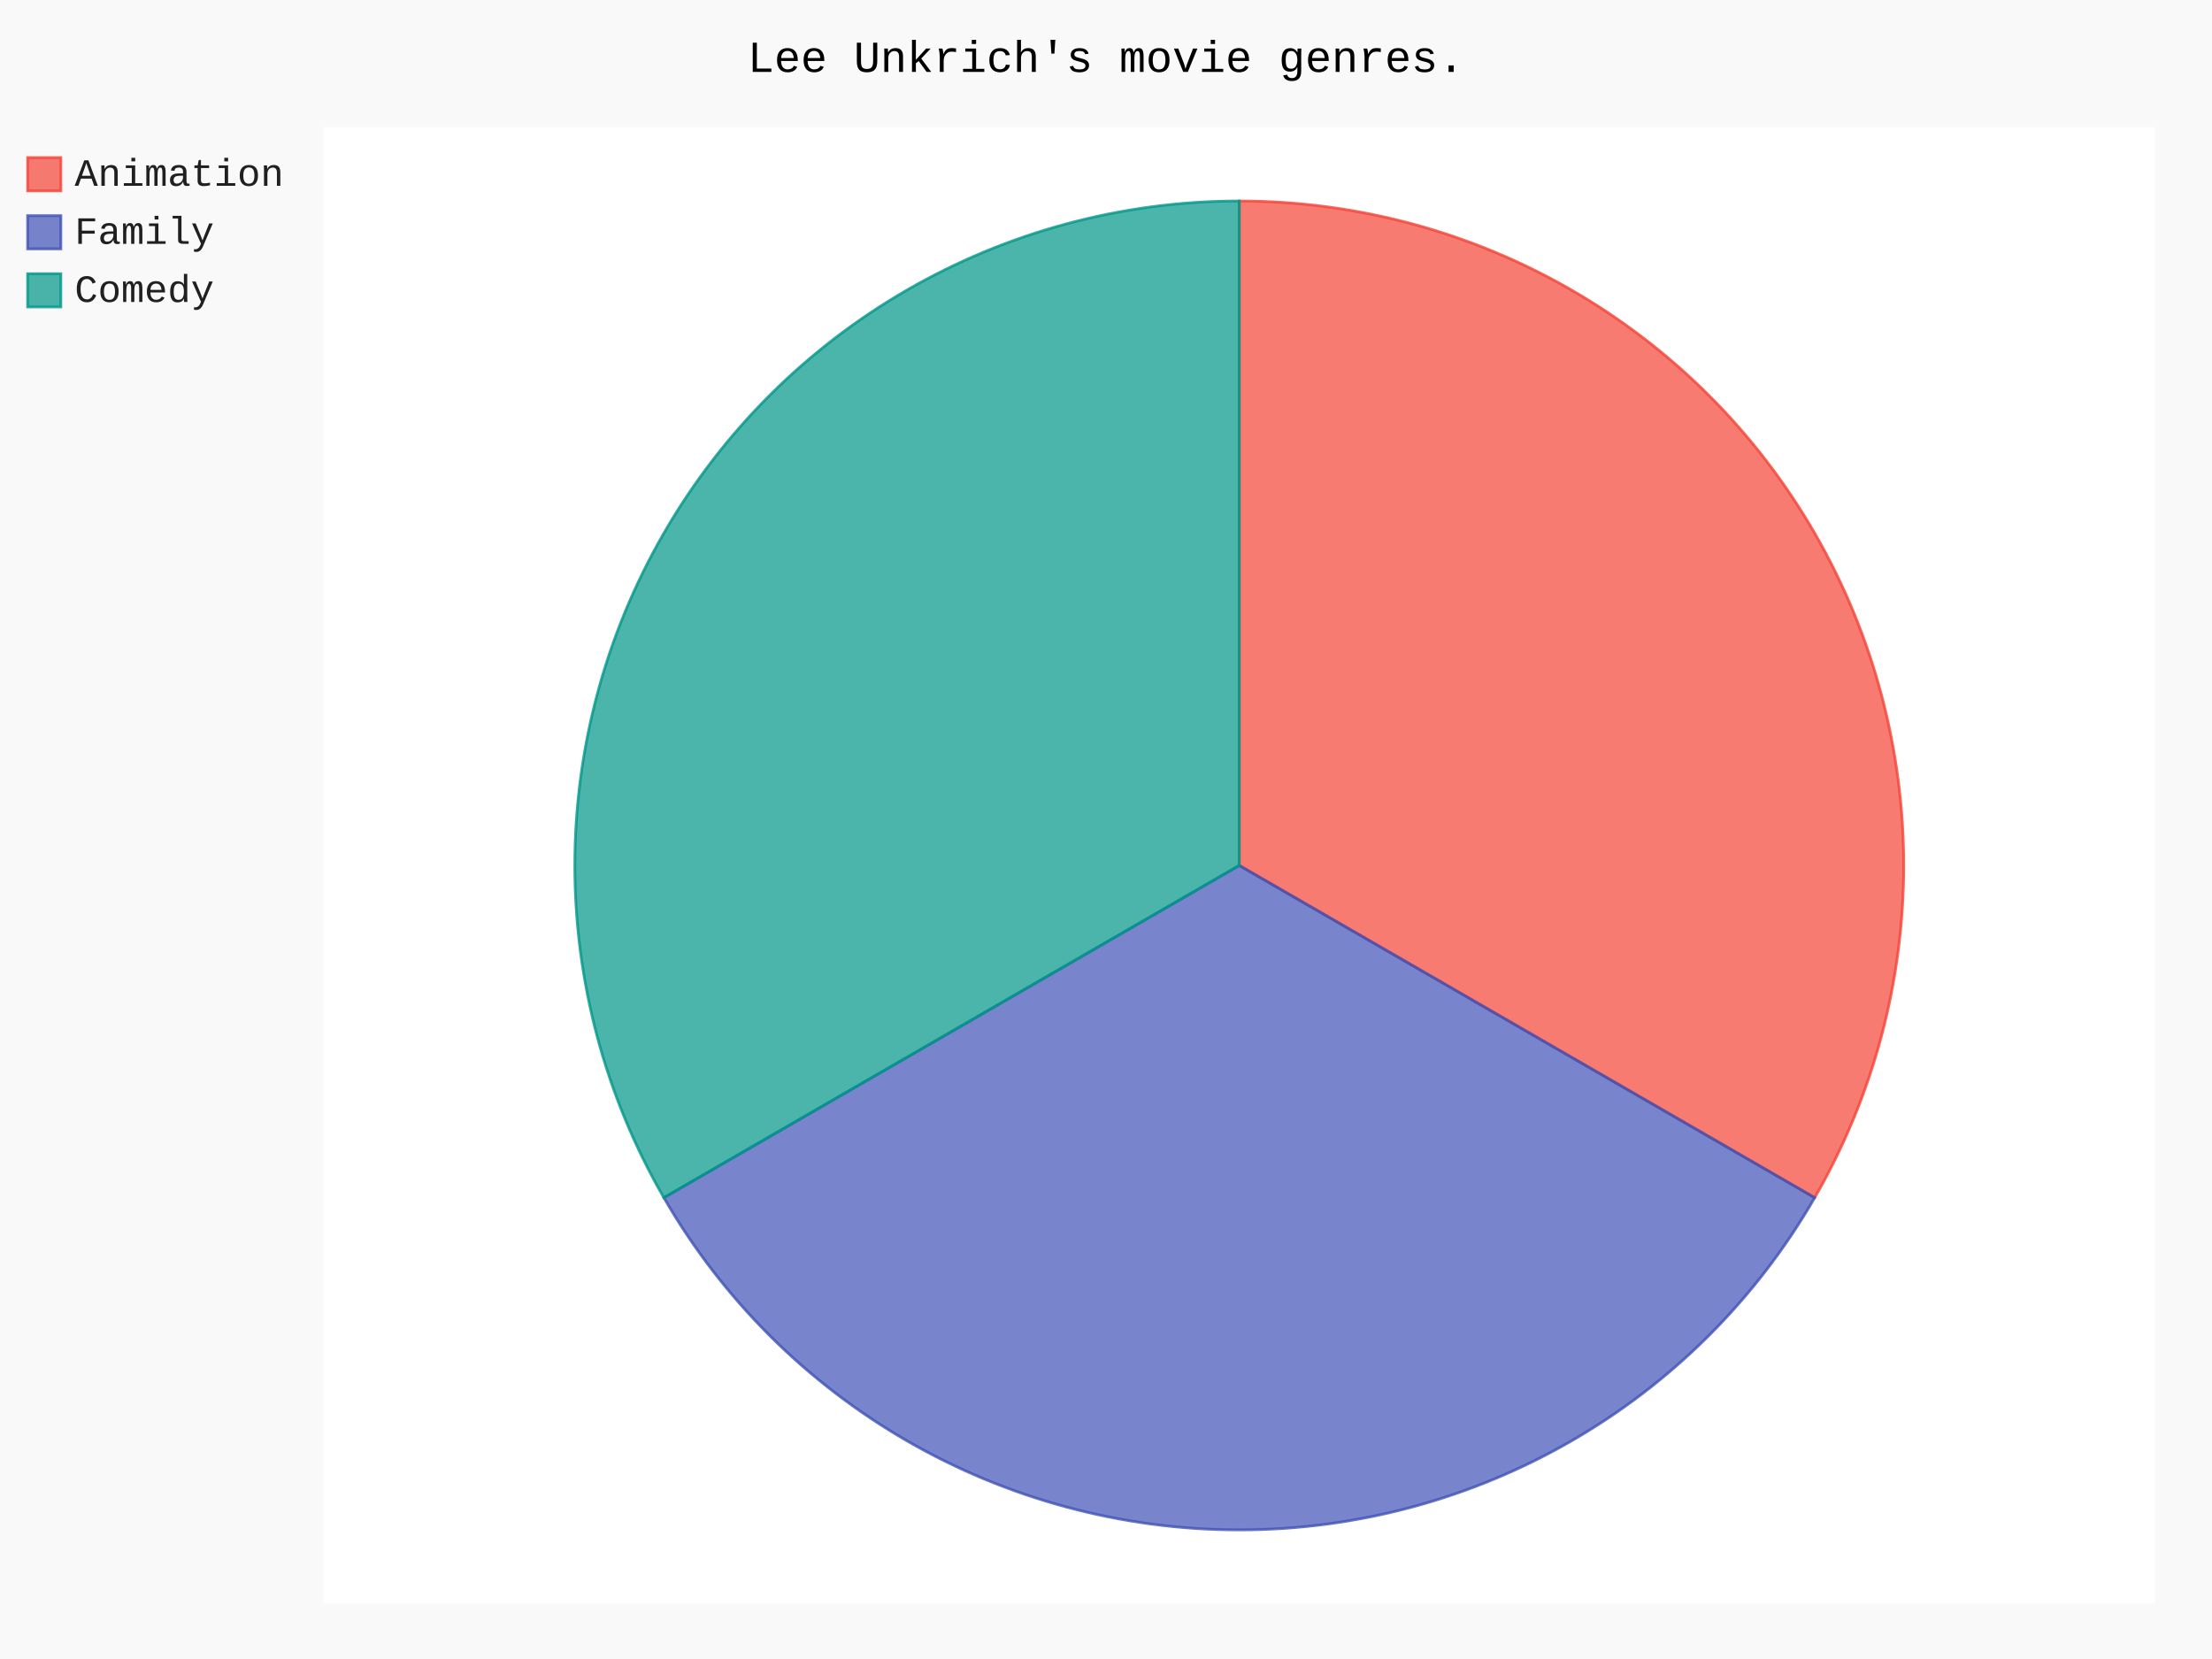
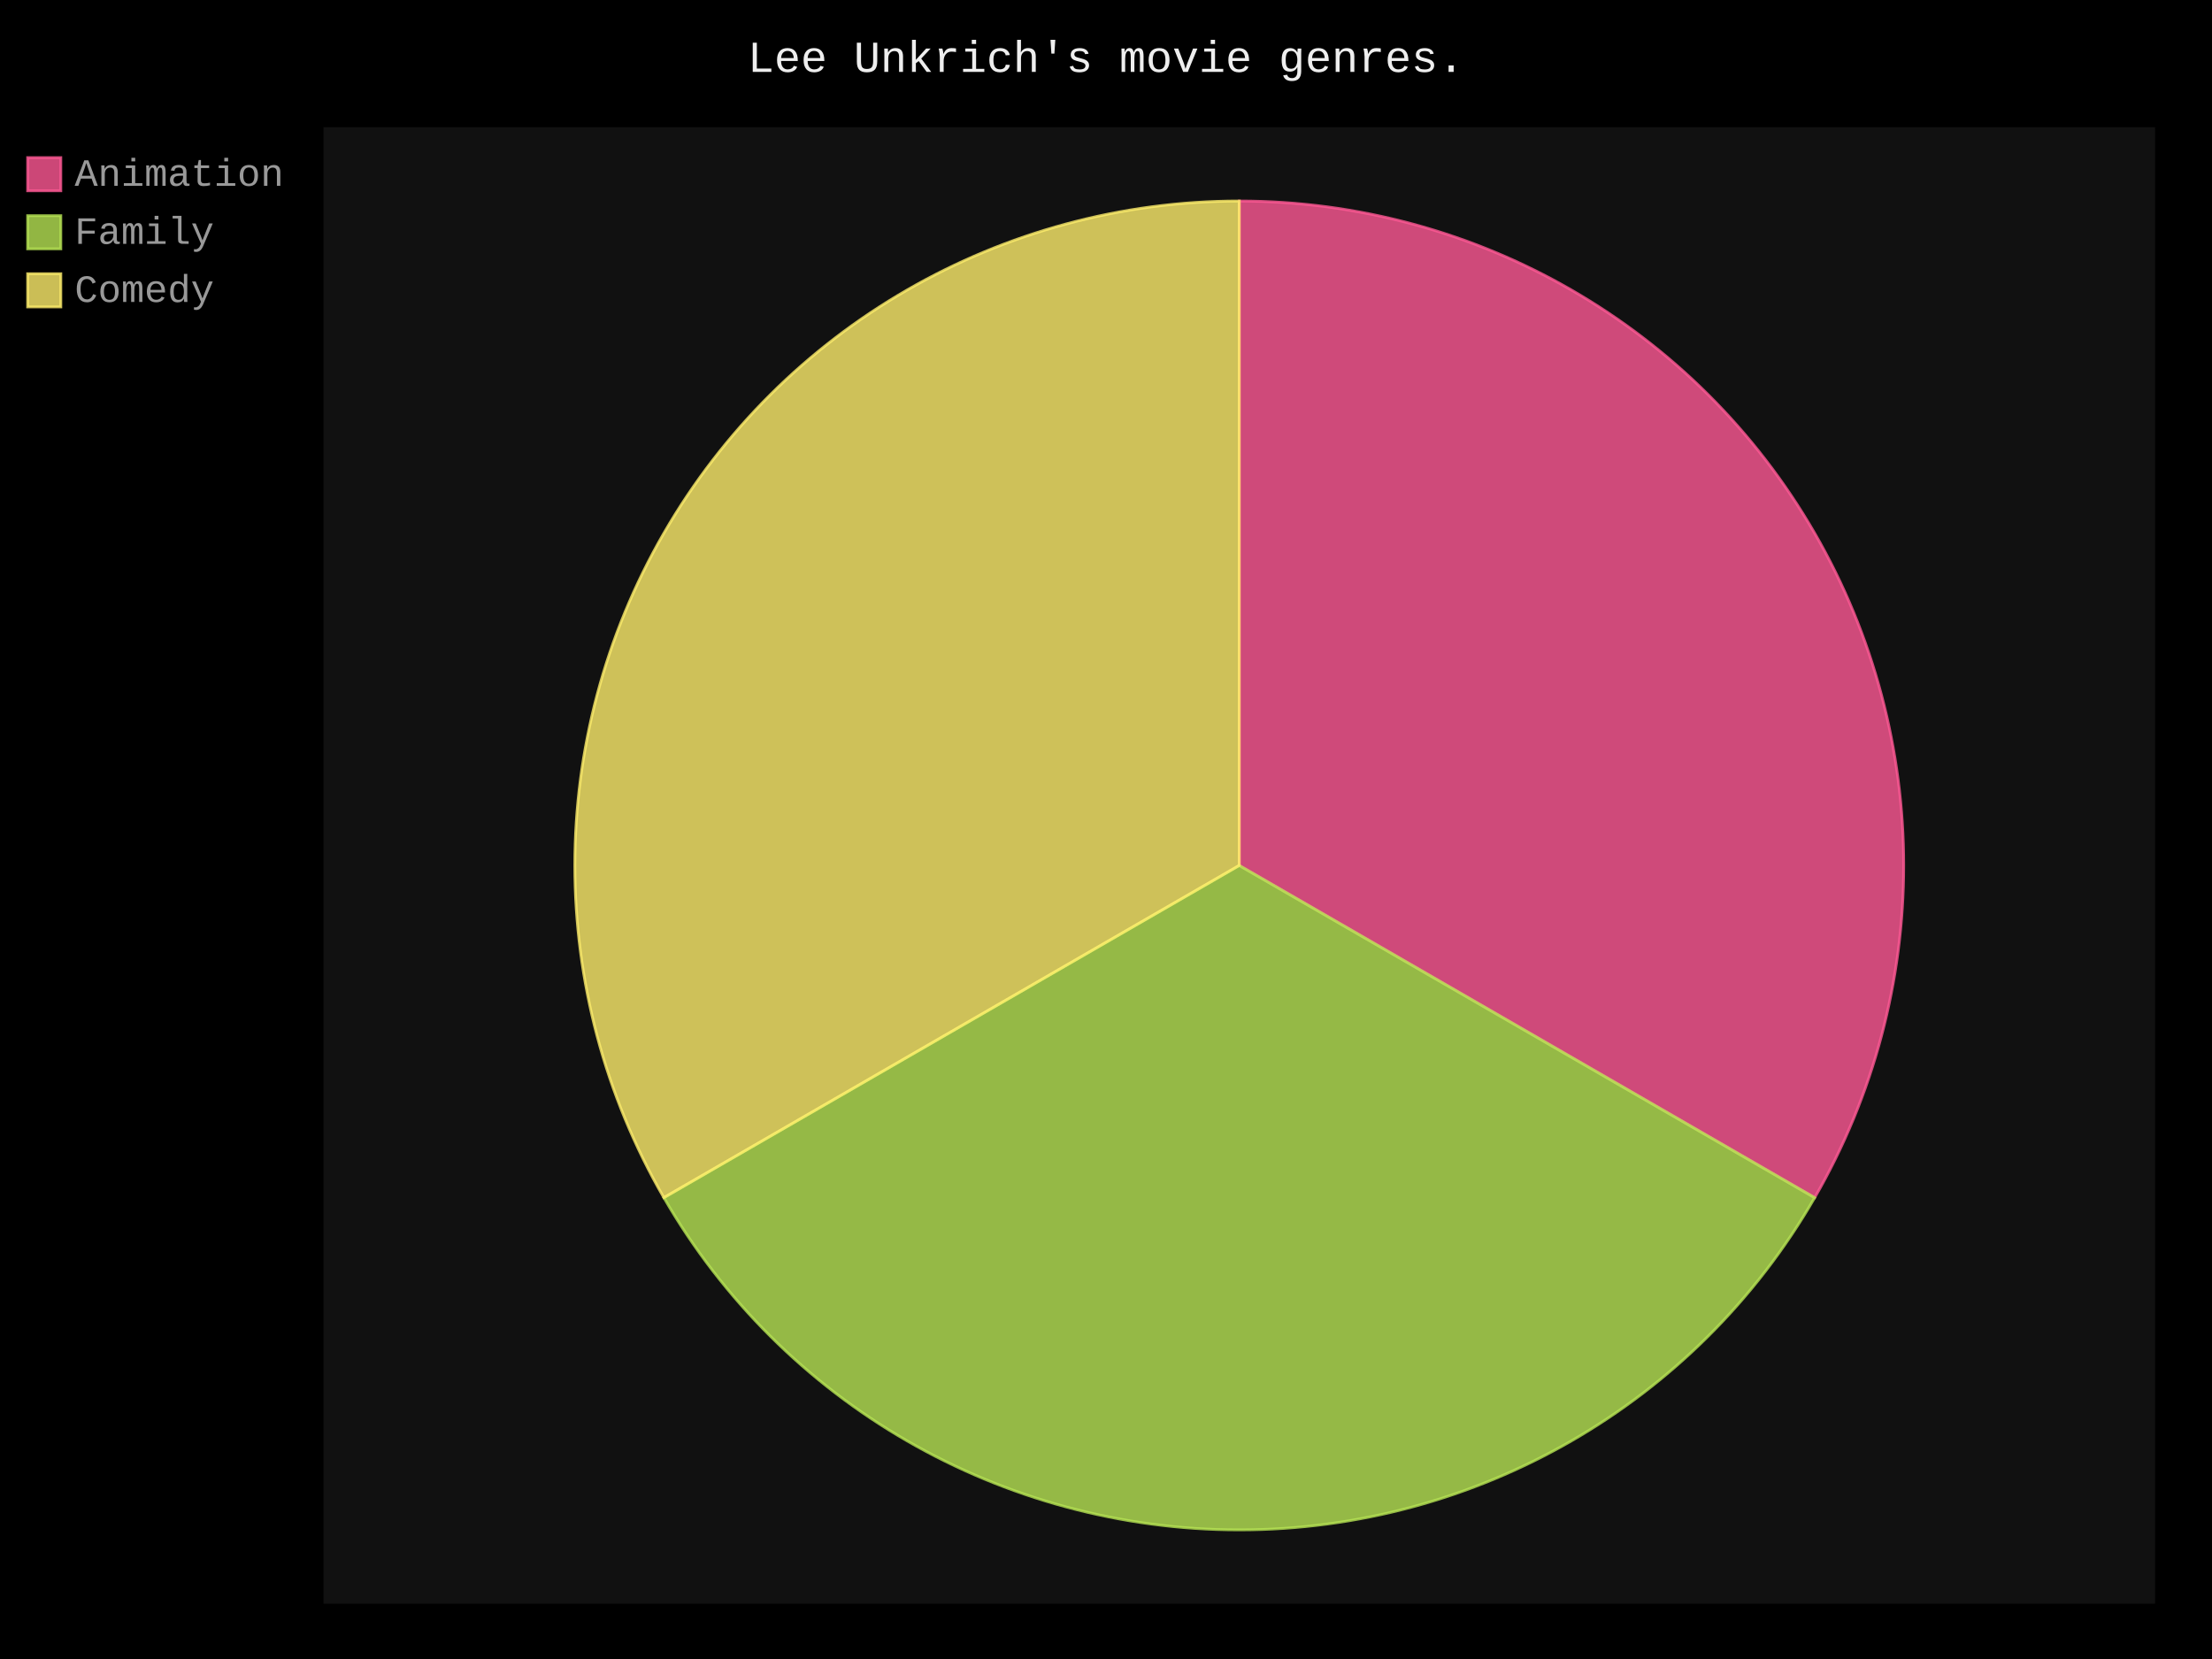
- <svg xmlns="http://www.w3.org/2000/svg" id="chart-b0d7a94e-2c49-49cf-a049-65f3429a2e6e" class="pygal-chart" viewBox="0 0 800 600">
+ <svg xmlns="http://www.w3.org/2000/svg" id="chart-0672c1b2-b5f0-4ec0-af10-4283313c314b" class="pygal-chart" viewBox="0 0 800 600">
  <defs>
-     <style type="text/css">#chart-b0d7a94e-2c49-49cf-a049-65f3429a2e6e{-webkit-user-select:none;-webkit-font-smoothing:antialiased;font-family:Consolas,"Liberation Mono",Menlo,Courier,monospace}#chart-b0d7a94e-2c49-49cf-a049-65f3429a2e6e .title{font-family:Consolas,"Liberation Mono",Menlo,Courier,monospace;font-size:16px}#chart-b0d7a94e-2c49-49cf-a049-65f3429a2e6e .legends .legend text{font-family:Consolas,"Liberation Mono",Menlo,Courier,monospace;font-size:14px}#chart-b0d7a94e-2c49-49cf-a049-65f3429a2e6e .axis text{font-family:Consolas,"Liberation Mono",Menlo,Courier,monospace;font-size:10px}#chart-b0d7a94e-2c49-49cf-a049-65f3429a2e6e .axis text.major{font-family:Consolas,"Liberation Mono",Menlo,Courier,monospace;font-size:10px}#chart-b0d7a94e-2c49-49cf-a049-65f3429a2e6e .text-overlay text.value{font-family:Consolas,"Liberation Mono",Menlo,Courier,monospace;font-size:16px}#chart-b0d7a94e-2c49-49cf-a049-65f3429a2e6e .text-overlay text.label{font-family:Consolas,"Liberation Mono",Menlo,Courier,monospace;font-size:10px}#chart-b0d7a94e-2c49-49cf-a049-65f3429a2e6e .tooltip{font-family:Consolas,"Liberation Mono",Menlo,Courier,monospace;font-size:14px}#chart-b0d7a94e-2c49-49cf-a049-65f3429a2e6e text.no_data{font-family:Consolas,"Liberation Mono",Menlo,Courier,monospace;font-size:64px}
- #chart-b0d7a94e-2c49-49cf-a049-65f3429a2e6e{background-color:rgba(249,249,249,1)}#chart-b0d7a94e-2c49-49cf-a049-65f3429a2e6e path,#chart-b0d7a94e-2c49-49cf-a049-65f3429a2e6e line,#chart-b0d7a94e-2c49-49cf-a049-65f3429a2e6e rect,#chart-b0d7a94e-2c49-49cf-a049-65f3429a2e6e circle{-webkit-transition:150ms;-moz-transition:150ms;transition:150ms}#chart-b0d7a94e-2c49-49cf-a049-65f3429a2e6e .graph &gt; .background{fill:rgba(249,249,249,1)}#chart-b0d7a94e-2c49-49cf-a049-65f3429a2e6e .plot &gt; .background{fill:rgba(255,255,255,1)}#chart-b0d7a94e-2c49-49cf-a049-65f3429a2e6e .graph{fill:rgba(0,0,0,.87)}#chart-b0d7a94e-2c49-49cf-a049-65f3429a2e6e text.no_data{fill:rgba(0,0,0,1)}#chart-b0d7a94e-2c49-49cf-a049-65f3429a2e6e .title{fill:rgba(0,0,0,1)}#chart-b0d7a94e-2c49-49cf-a049-65f3429a2e6e .legends .legend text{fill:rgba(0,0,0,.87)}#chart-b0d7a94e-2c49-49cf-a049-65f3429a2e6e .legends .legend:hover text{fill:rgba(0,0,0,1)}#chart-b0d7a94e-2c49-49cf-a049-65f3429a2e6e .axis .line{stroke:rgba(0,0,0,1)}#chart-b0d7a94e-2c49-49cf-a049-65f3429a2e6e .axis .guide.line{stroke:rgba(0,0,0,.54)}#chart-b0d7a94e-2c49-49cf-a049-65f3429a2e6e .axis .major.line{stroke:rgba(0,0,0,.87)}#chart-b0d7a94e-2c49-49cf-a049-65f3429a2e6e .axis text.major{fill:rgba(0,0,0,1)}#chart-b0d7a94e-2c49-49cf-a049-65f3429a2e6e .axis.y .guides:hover .guide.line,#chart-b0d7a94e-2c49-49cf-a049-65f3429a2e6e .line-graph .axis.x .guides:hover .guide.line,#chart-b0d7a94e-2c49-49cf-a049-65f3429a2e6e .stackedline-graph .axis.x .guides:hover .guide.line,#chart-b0d7a94e-2c49-49cf-a049-65f3429a2e6e .xy-graph .axis.x .guides:hover .guide.line{stroke:rgba(0,0,0,1)}#chart-b0d7a94e-2c49-49cf-a049-65f3429a2e6e .axis .guides:hover text{fill:rgba(0,0,0,1)}#chart-b0d7a94e-2c49-49cf-a049-65f3429a2e6e .reactive{fill-opacity:.7;stroke-opacity:.8}#chart-b0d7a94e-2c49-49cf-a049-65f3429a2e6e .ci{stroke:rgba(0,0,0,.87)}#chart-b0d7a94e-2c49-49cf-a049-65f3429a2e6e .reactive.active,#chart-b0d7a94e-2c49-49cf-a049-65f3429a2e6e .active .reactive{fill-opacity:.8;stroke-opacity:.9;stroke-width:4}#chart-b0d7a94e-2c49-49cf-a049-65f3429a2e6e .ci .reactive.active{stroke-width:1.5}#chart-b0d7a94e-2c49-49cf-a049-65f3429a2e6e .series text{fill:rgba(0,0,0,1)}#chart-b0d7a94e-2c49-49cf-a049-65f3429a2e6e .tooltip rect{fill:rgba(255,255,255,1);stroke:rgba(0,0,0,1);-webkit-transition:opacity 150ms;-moz-transition:opacity 150ms;transition:opacity 150ms}#chart-b0d7a94e-2c49-49cf-a049-65f3429a2e6e .tooltip .label{fill:rgba(0,0,0,.87)}#chart-b0d7a94e-2c49-49cf-a049-65f3429a2e6e .tooltip .label{fill:rgba(0,0,0,.87)}#chart-b0d7a94e-2c49-49cf-a049-65f3429a2e6e .tooltip .legend{font-size:.8em;fill:rgba(0,0,0,.54)}#chart-b0d7a94e-2c49-49cf-a049-65f3429a2e6e .tooltip .x_label{font-size:.6em;fill:rgba(0,0,0,1)}#chart-b0d7a94e-2c49-49cf-a049-65f3429a2e6e .tooltip .xlink{font-size:.5em;text-decoration:underline}#chart-b0d7a94e-2c49-49cf-a049-65f3429a2e6e .tooltip .value{font-size:1.5em}#chart-b0d7a94e-2c49-49cf-a049-65f3429a2e6e .bound{font-size:.5em}#chart-b0d7a94e-2c49-49cf-a049-65f3429a2e6e .max-value{font-size:.75em;fill:rgba(0,0,0,.54)}#chart-b0d7a94e-2c49-49cf-a049-65f3429a2e6e .map-element{fill:rgba(255,255,255,1);stroke:rgba(0,0,0,.54) !important}#chart-b0d7a94e-2c49-49cf-a049-65f3429a2e6e .map-element .reactive{fill-opacity:inherit;stroke-opacity:inherit}#chart-b0d7a94e-2c49-49cf-a049-65f3429a2e6e .color-0,#chart-b0d7a94e-2c49-49cf-a049-65f3429a2e6e .color-0 a:visited{stroke:#F44336;fill:#F44336}#chart-b0d7a94e-2c49-49cf-a049-65f3429a2e6e .color-1,#chart-b0d7a94e-2c49-49cf-a049-65f3429a2e6e .color-1 a:visited{stroke:#3F51B5;fill:#3F51B5}#chart-b0d7a94e-2c49-49cf-a049-65f3429a2e6e .color-2,#chart-b0d7a94e-2c49-49cf-a049-65f3429a2e6e .color-2 a:visited{stroke:#009688;fill:#009688}#chart-b0d7a94e-2c49-49cf-a049-65f3429a2e6e .text-overlay .color-0 text{fill:black}#chart-b0d7a94e-2c49-49cf-a049-65f3429a2e6e .text-overlay .color-1 text{fill:black}#chart-b0d7a94e-2c49-49cf-a049-65f3429a2e6e .text-overlay .color-2 text{fill:black}
- #chart-b0d7a94e-2c49-49cf-a049-65f3429a2e6e text.no_data{text-anchor:middle}#chart-b0d7a94e-2c49-49cf-a049-65f3429a2e6e .guide.line{fill:none}#chart-b0d7a94e-2c49-49cf-a049-65f3429a2e6e .centered{text-anchor:middle}#chart-b0d7a94e-2c49-49cf-a049-65f3429a2e6e .title{text-anchor:middle}#chart-b0d7a94e-2c49-49cf-a049-65f3429a2e6e .legends .legend text{fill-opacity:1}#chart-b0d7a94e-2c49-49cf-a049-65f3429a2e6e .axis.x text{text-anchor:middle}#chart-b0d7a94e-2c49-49cf-a049-65f3429a2e6e .axis.x:not(.web) text[transform]{text-anchor:start}#chart-b0d7a94e-2c49-49cf-a049-65f3429a2e6e .axis.x:not(.web) text[transform].backwards{text-anchor:end}#chart-b0d7a94e-2c49-49cf-a049-65f3429a2e6e .axis.y text{text-anchor:end}#chart-b0d7a94e-2c49-49cf-a049-65f3429a2e6e .axis.y text[transform].backwards{text-anchor:start}#chart-b0d7a94e-2c49-49cf-a049-65f3429a2e6e .axis.y2 text{text-anchor:start}#chart-b0d7a94e-2c49-49cf-a049-65f3429a2e6e .axis.y2 text[transform].backwards{text-anchor:end}#chart-b0d7a94e-2c49-49cf-a049-65f3429a2e6e .axis .guide.line{stroke-dasharray:4,4}#chart-b0d7a94e-2c49-49cf-a049-65f3429a2e6e .axis .major.guide.line{stroke-dasharray:6,6}#chart-b0d7a94e-2c49-49cf-a049-65f3429a2e6e .horizontal .axis.y .guide.line,#chart-b0d7a94e-2c49-49cf-a049-65f3429a2e6e .horizontal .axis.y2 .guide.line,#chart-b0d7a94e-2c49-49cf-a049-65f3429a2e6e .vertical .axis.x .guide.line{opacity:0}#chart-b0d7a94e-2c49-49cf-a049-65f3429a2e6e .horizontal .axis.always_show .guide.line,#chart-b0d7a94e-2c49-49cf-a049-65f3429a2e6e .vertical .axis.always_show .guide.line{opacity:1 !important}#chart-b0d7a94e-2c49-49cf-a049-65f3429a2e6e .axis.y .guides:hover .guide.line,#chart-b0d7a94e-2c49-49cf-a049-65f3429a2e6e .axis.y2 .guides:hover .guide.line,#chart-b0d7a94e-2c49-49cf-a049-65f3429a2e6e .axis.x .guides:hover .guide.line{opacity:1}#chart-b0d7a94e-2c49-49cf-a049-65f3429a2e6e .axis .guides:hover text{opacity:1}#chart-b0d7a94e-2c49-49cf-a049-65f3429a2e6e .nofill{fill:none}#chart-b0d7a94e-2c49-49cf-a049-65f3429a2e6e .subtle-fill{fill-opacity:.2}#chart-b0d7a94e-2c49-49cf-a049-65f3429a2e6e .dot{stroke-width:1px;fill-opacity:1}#chart-b0d7a94e-2c49-49cf-a049-65f3429a2e6e .dot.active{stroke-width:5px}#chart-b0d7a94e-2c49-49cf-a049-65f3429a2e6e .dot.negative{fill:transparent}#chart-b0d7a94e-2c49-49cf-a049-65f3429a2e6e text,#chart-b0d7a94e-2c49-49cf-a049-65f3429a2e6e tspan{stroke:none !important}#chart-b0d7a94e-2c49-49cf-a049-65f3429a2e6e .series text.active{opacity:1}#chart-b0d7a94e-2c49-49cf-a049-65f3429a2e6e .tooltip rect{fill-opacity:.95;stroke-width:.5}#chart-b0d7a94e-2c49-49cf-a049-65f3429a2e6e .tooltip text{fill-opacity:1}#chart-b0d7a94e-2c49-49cf-a049-65f3429a2e6e .showable{visibility:hidden}#chart-b0d7a94e-2c49-49cf-a049-65f3429a2e6e .showable.shown{visibility:visible}#chart-b0d7a94e-2c49-49cf-a049-65f3429a2e6e .gauge-background{fill:rgba(229,229,229,1);stroke:none}#chart-b0d7a94e-2c49-49cf-a049-65f3429a2e6e .bg-lines{stroke:rgba(249,249,249,1);stroke-width:2px}</style>
+     <style type="text/css">#chart-0672c1b2-b5f0-4ec0-af10-4283313c314b{-webkit-user-select:none;-webkit-font-smoothing:antialiased;font-family:Consolas,"Liberation Mono",Menlo,Courier,monospace}#chart-0672c1b2-b5f0-4ec0-af10-4283313c314b .title{font-family:Consolas,"Liberation Mono",Menlo,Courier,monospace;font-size:16px}#chart-0672c1b2-b5f0-4ec0-af10-4283313c314b .legends .legend text{font-family:Consolas,"Liberation Mono",Menlo,Courier,monospace;font-size:14px}#chart-0672c1b2-b5f0-4ec0-af10-4283313c314b .axis text{font-family:Consolas,"Liberation Mono",Menlo,Courier,monospace;font-size:10px}#chart-0672c1b2-b5f0-4ec0-af10-4283313c314b .axis text.major{font-family:Consolas,"Liberation Mono",Menlo,Courier,monospace;font-size:10px}#chart-0672c1b2-b5f0-4ec0-af10-4283313c314b .text-overlay text.value{font-family:Consolas,"Liberation Mono",Menlo,Courier,monospace;font-size:16px}#chart-0672c1b2-b5f0-4ec0-af10-4283313c314b .text-overlay text.label{font-family:Consolas,"Liberation Mono",Menlo,Courier,monospace;font-size:10px}#chart-0672c1b2-b5f0-4ec0-af10-4283313c314b .tooltip{font-family:Consolas,"Liberation Mono",Menlo,Courier,monospace;font-size:14px}#chart-0672c1b2-b5f0-4ec0-af10-4283313c314b text.no_data{font-family:Consolas,"Liberation Mono",Menlo,Courier,monospace;font-size:64px}
+ #chart-0672c1b2-b5f0-4ec0-af10-4283313c314b{background-color:black}#chart-0672c1b2-b5f0-4ec0-af10-4283313c314b path,#chart-0672c1b2-b5f0-4ec0-af10-4283313c314b line,#chart-0672c1b2-b5f0-4ec0-af10-4283313c314b rect,#chart-0672c1b2-b5f0-4ec0-af10-4283313c314b circle{-webkit-transition:250ms;-moz-transition:250ms;transition:250ms}#chart-0672c1b2-b5f0-4ec0-af10-4283313c314b .graph &gt; .background{fill:black}#chart-0672c1b2-b5f0-4ec0-af10-4283313c314b .plot &gt; .background{fill:#111}#chart-0672c1b2-b5f0-4ec0-af10-4283313c314b .graph{fill:#999}#chart-0672c1b2-b5f0-4ec0-af10-4283313c314b text.no_data{fill:#eee}#chart-0672c1b2-b5f0-4ec0-af10-4283313c314b .title{fill:#eee}#chart-0672c1b2-b5f0-4ec0-af10-4283313c314b .legends .legend text{fill:#999}#chart-0672c1b2-b5f0-4ec0-af10-4283313c314b .legends .legend:hover text{fill:#eee}#chart-0672c1b2-b5f0-4ec0-af10-4283313c314b .axis .line{stroke:#eee}#chart-0672c1b2-b5f0-4ec0-af10-4283313c314b .axis .guide.line{stroke:#555}#chart-0672c1b2-b5f0-4ec0-af10-4283313c314b .axis .major.line{stroke:#999}#chart-0672c1b2-b5f0-4ec0-af10-4283313c314b .axis text.major{fill:#eee}#chart-0672c1b2-b5f0-4ec0-af10-4283313c314b .axis.y .guides:hover .guide.line,#chart-0672c1b2-b5f0-4ec0-af10-4283313c314b .line-graph .axis.x .guides:hover .guide.line,#chart-0672c1b2-b5f0-4ec0-af10-4283313c314b .stackedline-graph .axis.x .guides:hover .guide.line,#chart-0672c1b2-b5f0-4ec0-af10-4283313c314b .xy-graph .axis.x .guides:hover .guide.line{stroke:#eee}#chart-0672c1b2-b5f0-4ec0-af10-4283313c314b .axis .guides:hover text{fill:#eee}#chart-0672c1b2-b5f0-4ec0-af10-4283313c314b .reactive{fill-opacity:.8;stroke-opacity:.8}#chart-0672c1b2-b5f0-4ec0-af10-4283313c314b .ci{stroke:#999}#chart-0672c1b2-b5f0-4ec0-af10-4283313c314b .reactive.active,#chart-0672c1b2-b5f0-4ec0-af10-4283313c314b .active .reactive{fill-opacity:.4;stroke-opacity:.9;stroke-width:4}#chart-0672c1b2-b5f0-4ec0-af10-4283313c314b .ci .reactive.active{stroke-width:1.5}#chart-0672c1b2-b5f0-4ec0-af10-4283313c314b .series text{fill:#eee}#chart-0672c1b2-b5f0-4ec0-af10-4283313c314b .tooltip rect{fill:#111;stroke:#eee;-webkit-transition:opacity 250ms;-moz-transition:opacity 250ms;transition:opacity 250ms}#chart-0672c1b2-b5f0-4ec0-af10-4283313c314b .tooltip .label{fill:#999}#chart-0672c1b2-b5f0-4ec0-af10-4283313c314b .tooltip .label{fill:#999}#chart-0672c1b2-b5f0-4ec0-af10-4283313c314b .tooltip .legend{font-size:.8em;fill:#555}#chart-0672c1b2-b5f0-4ec0-af10-4283313c314b .tooltip .x_label{font-size:.6em;fill:#eee}#chart-0672c1b2-b5f0-4ec0-af10-4283313c314b .tooltip .xlink{font-size:.5em;text-decoration:underline}#chart-0672c1b2-b5f0-4ec0-af10-4283313c314b .tooltip .value{font-size:1.5em}#chart-0672c1b2-b5f0-4ec0-af10-4283313c314b .bound{font-size:.5em}#chart-0672c1b2-b5f0-4ec0-af10-4283313c314b .max-value{font-size:.75em;fill:#555}#chart-0672c1b2-b5f0-4ec0-af10-4283313c314b .map-element{fill:#111;stroke:#555 !important}#chart-0672c1b2-b5f0-4ec0-af10-4283313c314b .map-element .reactive{fill-opacity:inherit;stroke-opacity:inherit}#chart-0672c1b2-b5f0-4ec0-af10-4283313c314b .color-0,#chart-0672c1b2-b5f0-4ec0-af10-4283313c314b .color-0 a:visited{stroke:#ff5995;fill:#ff5995}#chart-0672c1b2-b5f0-4ec0-af10-4283313c314b .color-1,#chart-0672c1b2-b5f0-4ec0-af10-4283313c314b .color-1 a:visited{stroke:#b6e354;fill:#b6e354}#chart-0672c1b2-b5f0-4ec0-af10-4283313c314b .color-2,#chart-0672c1b2-b5f0-4ec0-af10-4283313c314b .color-2 a:visited{stroke:#feed6c;fill:#feed6c}#chart-0672c1b2-b5f0-4ec0-af10-4283313c314b .text-overlay .color-0 text{fill:black}#chart-0672c1b2-b5f0-4ec0-af10-4283313c314b .text-overlay .color-1 text{fill:black}#chart-0672c1b2-b5f0-4ec0-af10-4283313c314b .text-overlay .color-2 text{fill:black}
+ #chart-0672c1b2-b5f0-4ec0-af10-4283313c314b text.no_data{text-anchor:middle}#chart-0672c1b2-b5f0-4ec0-af10-4283313c314b .guide.line{fill:none}#chart-0672c1b2-b5f0-4ec0-af10-4283313c314b .centered{text-anchor:middle}#chart-0672c1b2-b5f0-4ec0-af10-4283313c314b .title{text-anchor:middle}#chart-0672c1b2-b5f0-4ec0-af10-4283313c314b .legends .legend text{fill-opacity:1}#chart-0672c1b2-b5f0-4ec0-af10-4283313c314b .axis.x text{text-anchor:middle}#chart-0672c1b2-b5f0-4ec0-af10-4283313c314b .axis.x:not(.web) text[transform]{text-anchor:start}#chart-0672c1b2-b5f0-4ec0-af10-4283313c314b .axis.x:not(.web) text[transform].backwards{text-anchor:end}#chart-0672c1b2-b5f0-4ec0-af10-4283313c314b .axis.y text{text-anchor:end}#chart-0672c1b2-b5f0-4ec0-af10-4283313c314b .axis.y text[transform].backwards{text-anchor:start}#chart-0672c1b2-b5f0-4ec0-af10-4283313c314b .axis.y2 text{text-anchor:start}#chart-0672c1b2-b5f0-4ec0-af10-4283313c314b .axis.y2 text[transform].backwards{text-anchor:end}#chart-0672c1b2-b5f0-4ec0-af10-4283313c314b .axis .guide.line{stroke-dasharray:4,4}#chart-0672c1b2-b5f0-4ec0-af10-4283313c314b .axis .major.guide.line{stroke-dasharray:6,6}#chart-0672c1b2-b5f0-4ec0-af10-4283313c314b .horizontal .axis.y .guide.line,#chart-0672c1b2-b5f0-4ec0-af10-4283313c314b .horizontal .axis.y2 .guide.line,#chart-0672c1b2-b5f0-4ec0-af10-4283313c314b .vertical .axis.x .guide.line{opacity:0}#chart-0672c1b2-b5f0-4ec0-af10-4283313c314b .horizontal .axis.always_show .guide.line,#chart-0672c1b2-b5f0-4ec0-af10-4283313c314b .vertical .axis.always_show .guide.line{opacity:1 !important}#chart-0672c1b2-b5f0-4ec0-af10-4283313c314b .axis.y .guides:hover .guide.line,#chart-0672c1b2-b5f0-4ec0-af10-4283313c314b .axis.y2 .guides:hover .guide.line,#chart-0672c1b2-b5f0-4ec0-af10-4283313c314b .axis.x .guides:hover .guide.line{opacity:1}#chart-0672c1b2-b5f0-4ec0-af10-4283313c314b .axis .guides:hover text{opacity:1}#chart-0672c1b2-b5f0-4ec0-af10-4283313c314b .nofill{fill:none}#chart-0672c1b2-b5f0-4ec0-af10-4283313c314b .subtle-fill{fill-opacity:.2}#chart-0672c1b2-b5f0-4ec0-af10-4283313c314b .dot{stroke-width:1px;fill-opacity:1}#chart-0672c1b2-b5f0-4ec0-af10-4283313c314b .dot.active{stroke-width:5px}#chart-0672c1b2-b5f0-4ec0-af10-4283313c314b .dot.negative{fill:transparent}#chart-0672c1b2-b5f0-4ec0-af10-4283313c314b text,#chart-0672c1b2-b5f0-4ec0-af10-4283313c314b tspan{stroke:none !important}#chart-0672c1b2-b5f0-4ec0-af10-4283313c314b .series text.active{opacity:1}#chart-0672c1b2-b5f0-4ec0-af10-4283313c314b .tooltip rect{fill-opacity:.95;stroke-width:.5}#chart-0672c1b2-b5f0-4ec0-af10-4283313c314b .tooltip text{fill-opacity:1}#chart-0672c1b2-b5f0-4ec0-af10-4283313c314b .showable{visibility:hidden}#chart-0672c1b2-b5f0-4ec0-af10-4283313c314b .showable.shown{visibility:visible}#chart-0672c1b2-b5f0-4ec0-af10-4283313c314b .gauge-background{fill:rgba(229,229,229,1);stroke:none}#chart-0672c1b2-b5f0-4ec0-af10-4283313c314b .bg-lines{stroke:black;stroke-width:2px}</style>
  </defs>
  <g class="graph pie-graph vertical">
    <rect class="background" height="600" width="800" x="0" y="0" />
    <g class="plot" transform="translate(117, 46)">
      <rect class="background" height="534" width="662.4" x="0" y="0" />
      <g class="series serie-0 color-0">
        <g class="slices">
          <g class="slice">
            <path class="slice reactive tooltip-trigger" d="M331.2 26.7 A240.3 240.3 0 0 1 539.306 387.15 L331.2 267 A0 0 0 0 0 331.2 267 z" />
          </g>
        </g>
      </g>
      <g class="series serie-1 color-1">
        <g class="slices">
          <g class="slice">
            <path class="slice reactive tooltip-trigger" d="M539.306 387.15 A240.3 240.3 0 0 1 123.094 387.15 L331.2 267 A0 0 0 0 0 331.2 267 z" />
          </g>
        </g>
      </g>
      <g class="series serie-2 color-2">
        <g class="slices">
          <g class="slice">
            <path class="slice reactive tooltip-trigger" d="M123.094 387.15 A240.3 240.3 0 0 1 331.2 26.7 L331.2 267 A0 0 0 0 0 331.2 267 z" />
          </g>
        </g>
      </g>
    </g>
    <g class="titles">
      <text class="title plot_title" x="400.0" y="26">Lee Unkrich's movie genres.</text>
    </g>
    <g class="plot overlay" transform="translate(117, 46)">
      <g class="series serie-0 color-0" />
      <g class="series serie-1 color-1" />
      <g class="series serie-2 color-2" />
    </g>
    <g class="plot text-overlay" transform="translate(117, 46)">
      <g class="series serie-0 color-0" />
      <g class="series serie-1 color-1" />
      <g class="series serie-2 color-2" />
    </g>
    <g class="plot tooltip-overlay" transform="translate(117, 46)">
      <g class="tooltip" style="opacity: 0" transform="translate(0 0)">
        <rect class="tooltip-box" height="0" rx="0" ry="0" width="0" />
        <g class="text" />
      </g>
    </g>
    <g class="legends" transform="translate(10, 56)">
      <g class="legend reactive activate-serie" id="activate-serie-0">
        <rect class="color-0 reactive" height="12" width="12" x="0.0" y="1.0" />
        <text x="17.0" y="11.2">Animation</text>
      </g>
      <g class="legend reactive activate-serie" id="activate-serie-1">
        <rect class="color-1 reactive" height="12" width="12" x="0.0" y="22.0" />
        <text x="17.0" y="32.2">Family</text>
      </g>
      <g class="legend reactive activate-serie" id="activate-serie-2">
        <rect class="color-2 reactive" height="12" width="12" x="0.0" y="43.0" />
        <text x="17.0" y="53.2">Comedy</text>
      </g>
    </g>
    <g class="legends" transform="translate(790, 56)" />
  </g>
</svg>
